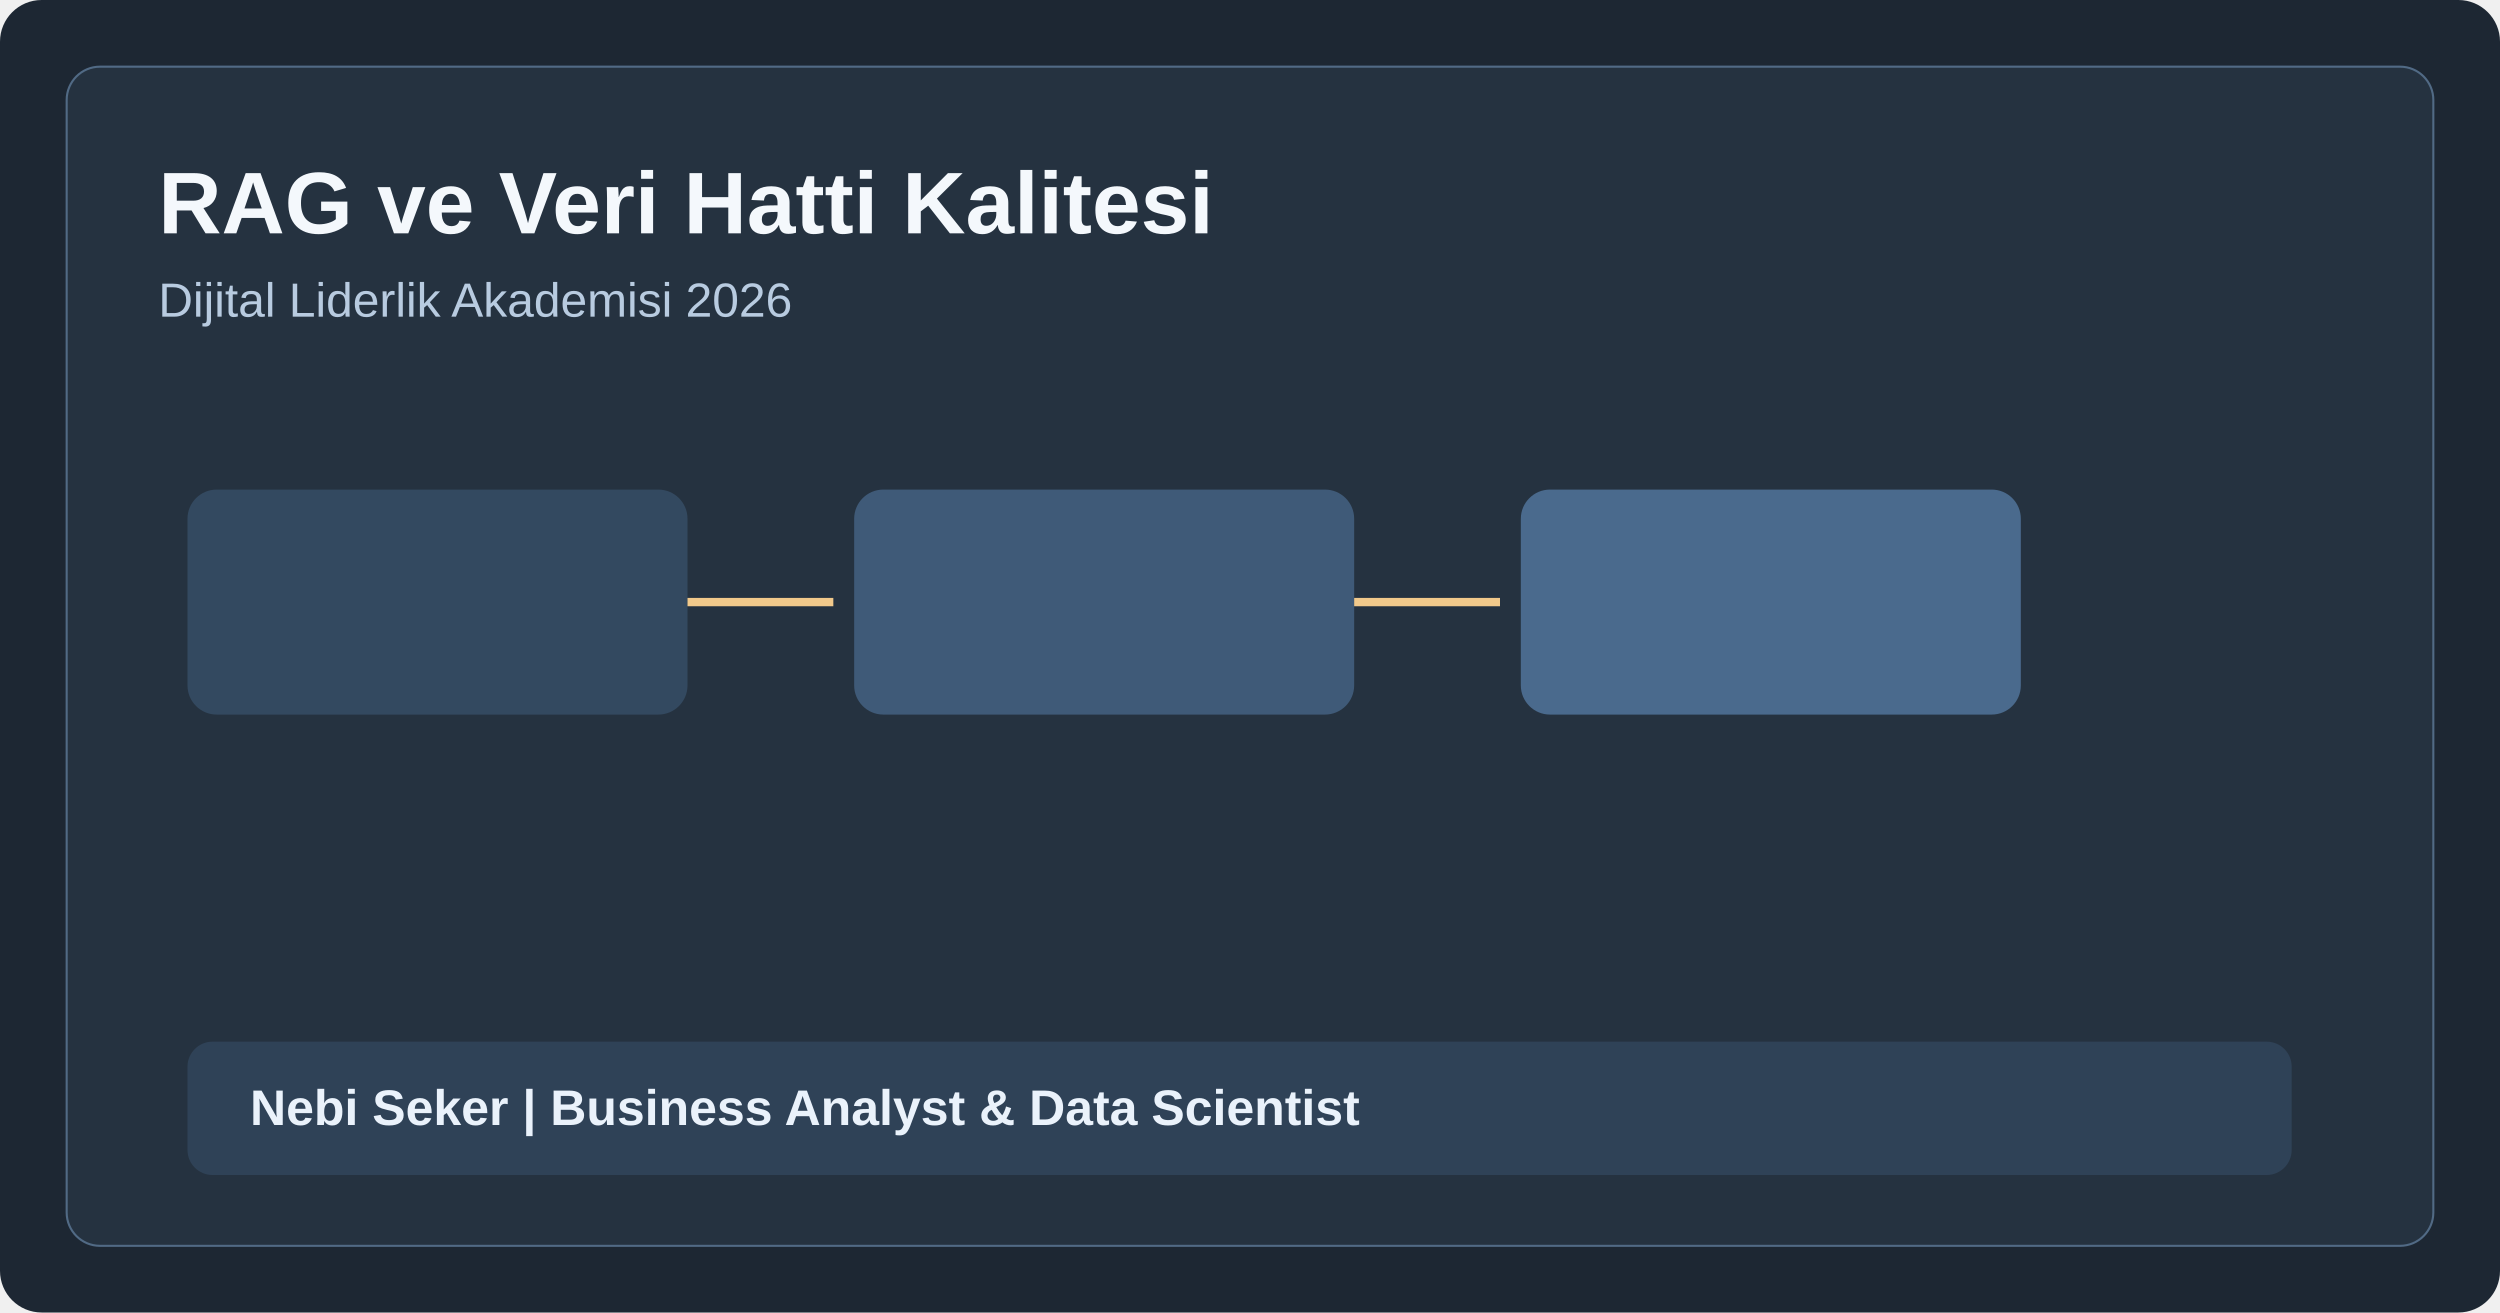
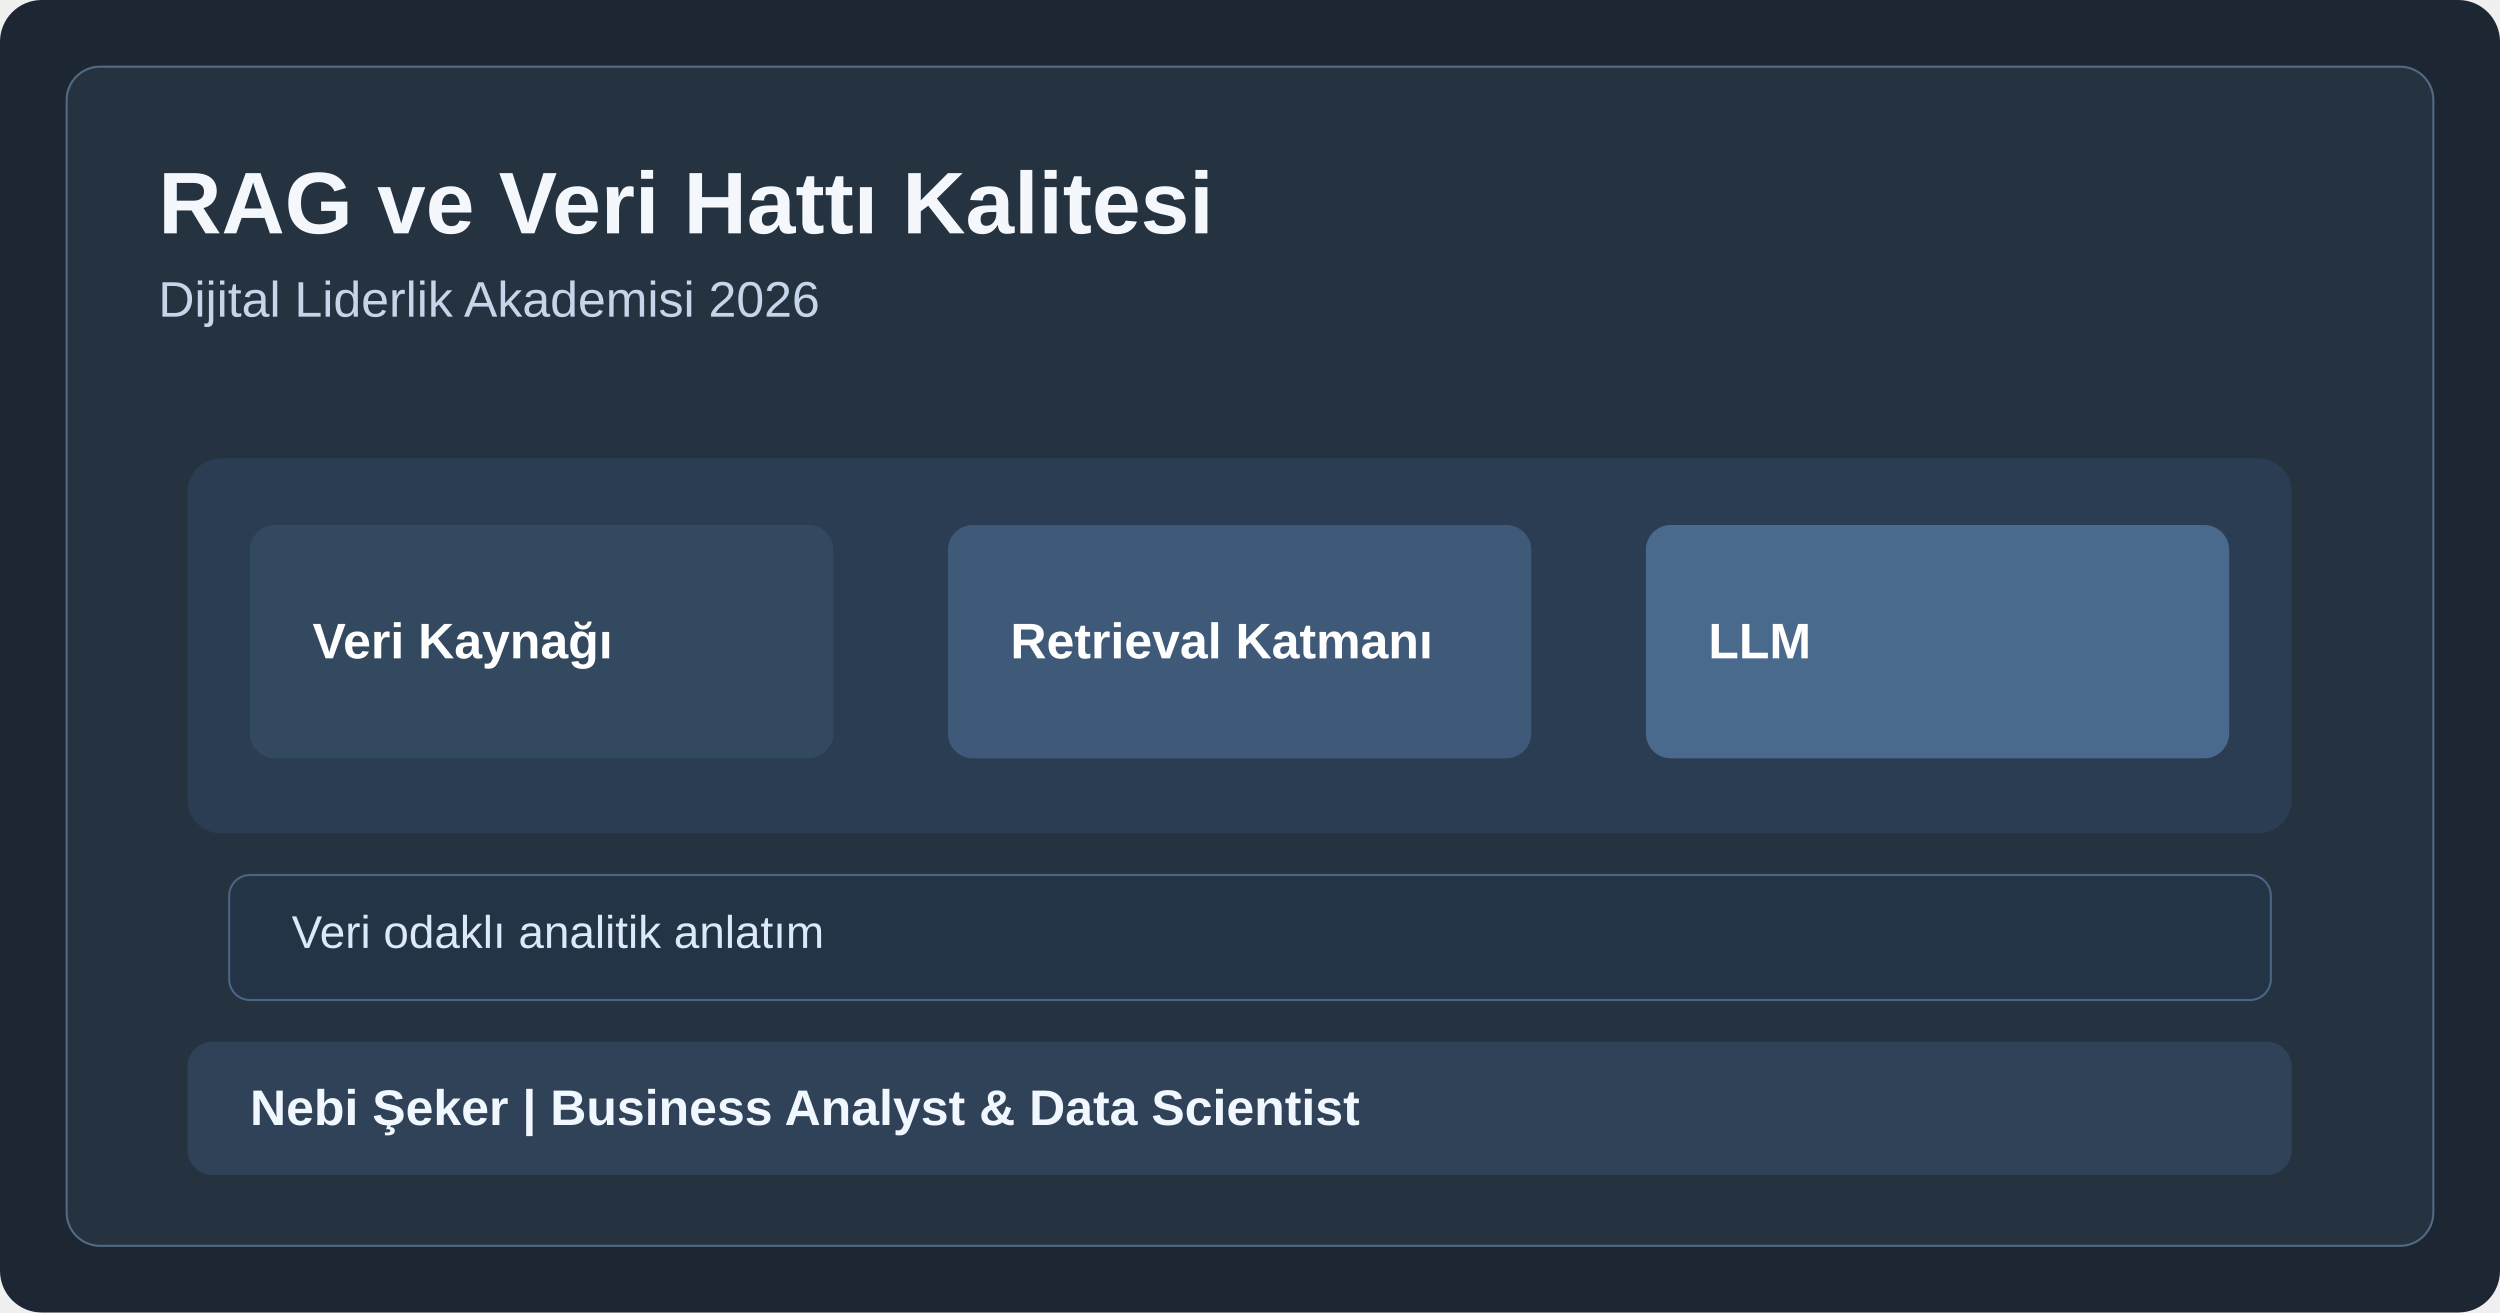
<svg xmlns="http://www.w3.org/2000/svg" width="1200" height="630" viewBox="0 0 1200 630">
  <rect width="1200" height="630" rx="20" fill="#1d2733" />
  <rect x="32" y="32" width="1136" height="566" rx="16" fill="#253240" stroke="#516a85" />
-   <text x="76" y="112" fill="#f4f8fc" font-size="42" font-family="Arial" font-weight="700">RAG ve Veri Hatti Kalitesi</text>
-   <text x="76" y="152" fill="#b8cbe0" font-size="23" font-family="Arial">Dijital Liderlik Akademisi 2026</text>
-   <rect x="90" y="235" width="240" height="108" rx="14" fill="#334960" />
-   <rect x="410" y="235" width="240" height="108" rx="14" fill="#3f5a78" />
-   <rect x="730" y="235" width="240" height="108" rx="14" fill="#4a6a8d" />
-   <path d="M330 289H400" stroke="#f1c98b" stroke-width="4" />
-   <path d="M650 289H720" stroke="#f1c98b" stroke-width="4" />
+   <text x="76" y="112" fill="#f4f8fc" font-size="42" font-family="Arial" font-weight="700">RAG ve Veri Hattı Kalitesi</text>
+   <text x="76" y="152" fill="#c5d6ea" font-size="24" font-family="Arial">Dijital Liderlik Akademisi 2026</text>
+   <rect x="90" y="220" width="1010" height="180" rx="16" fill="#2b3d52" />
+   <rect x="120" y="252" width="280" height="112" rx="12" fill="#334960" />
+   <rect x="455" y="252" width="280" height="112" rx="12" fill="#3f5a78" />
+   <rect x="790" y="252" width="280" height="112" rx="12" fill="#4a6a8d" />
+   <text x="150" y="316" fill="#ffffff" font-size="24" font-family="Arial" font-weight="700">Veri Kaynağı</text>
+   <text x="485" y="316" fill="#ffffff" font-size="24" font-family="Arial" font-weight="700">Retrieval Katmanı</text>
+   <text x="820" y="316" fill="#ffffff" font-size="24" font-family="Arial" font-weight="700">LLM</text>
+   <rect x="110" y="420" width="980" height="60" rx="10" fill="#233446" stroke="#4b6582" />
+   <text x="140" y="455" fill="#dbe9f8" font-size="22" font-family="Arial">Veri odaklı analitik anlatım</text>
  <rect x="90" y="500" width="1010" height="64" rx="12" fill="#2f4257" />
-   <text x="120" y="540" fill="#eaf2fb" font-size="24" font-family="Arial" font-weight="700">Nebi Seker | Business Analyst &amp; Data Scientist</text>
+   <text x="120" y="540" fill="#f1f7ff" font-size="24" font-family="Arial" font-weight="700">Nebi Şeker | Business Analyst &amp; Data Scientist</text>
</svg>
